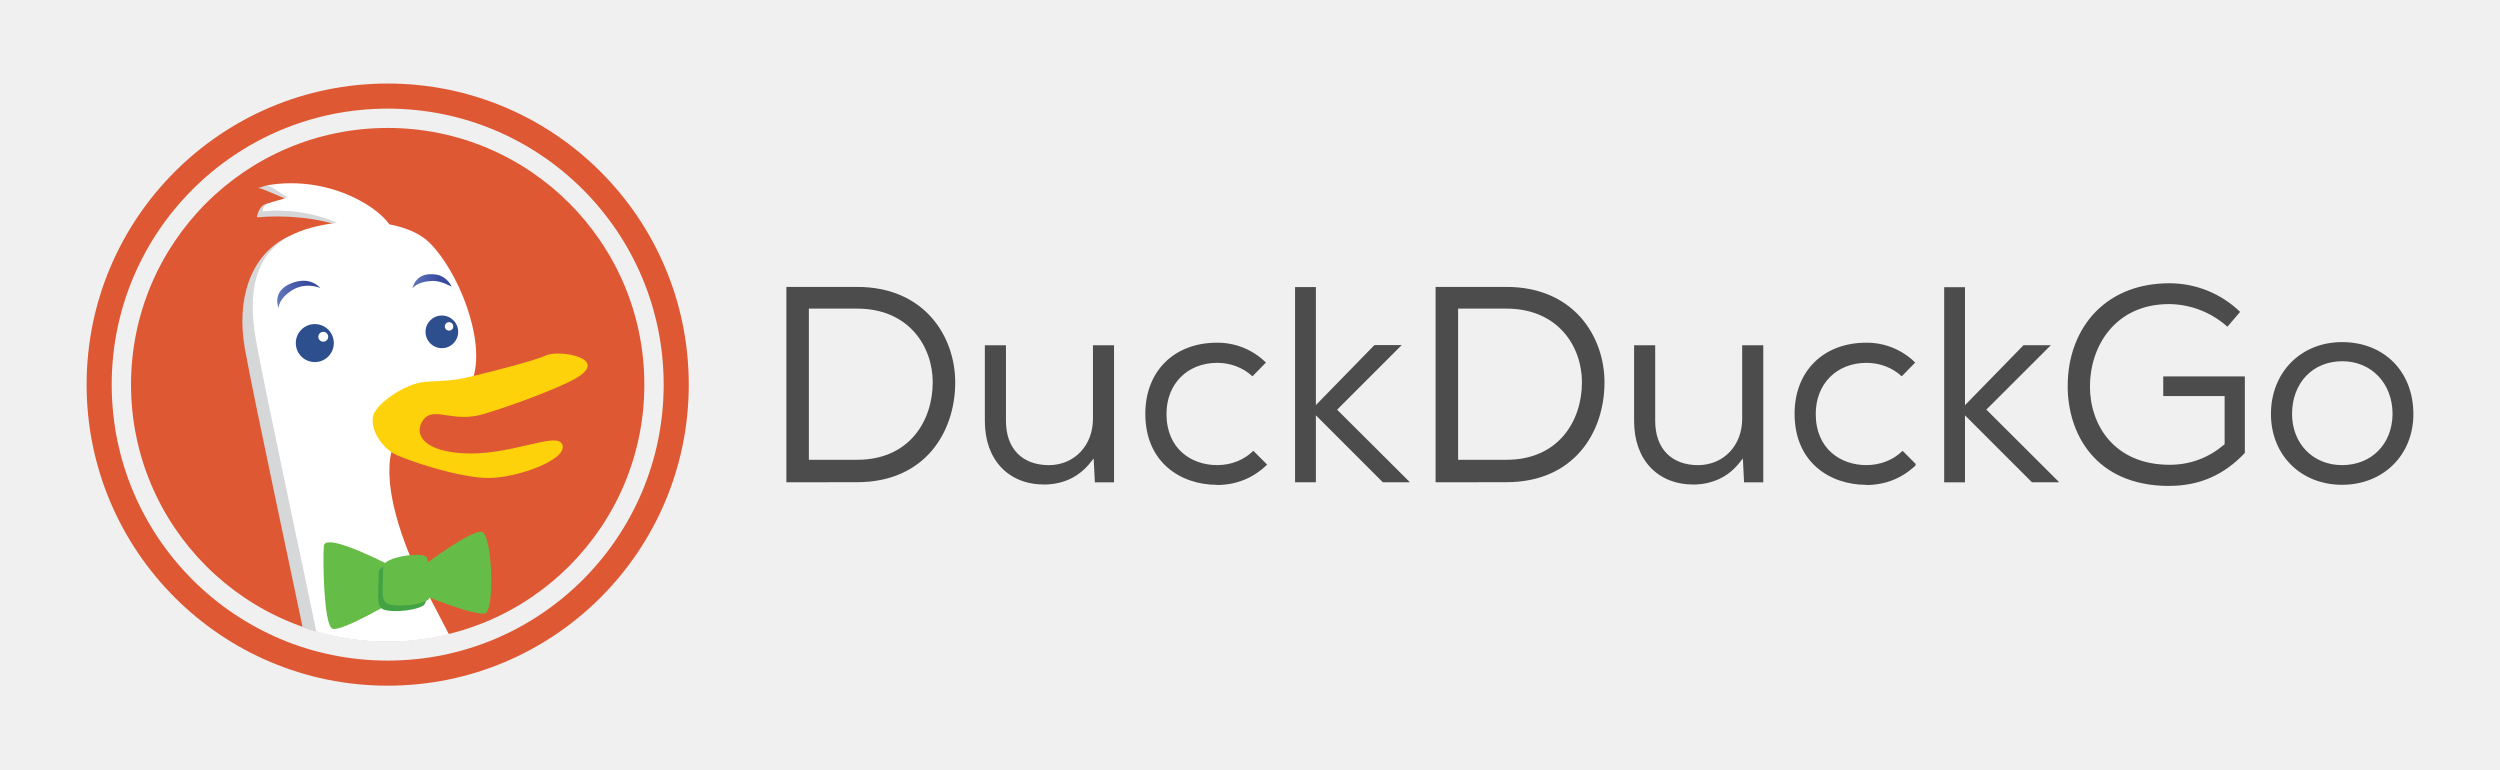
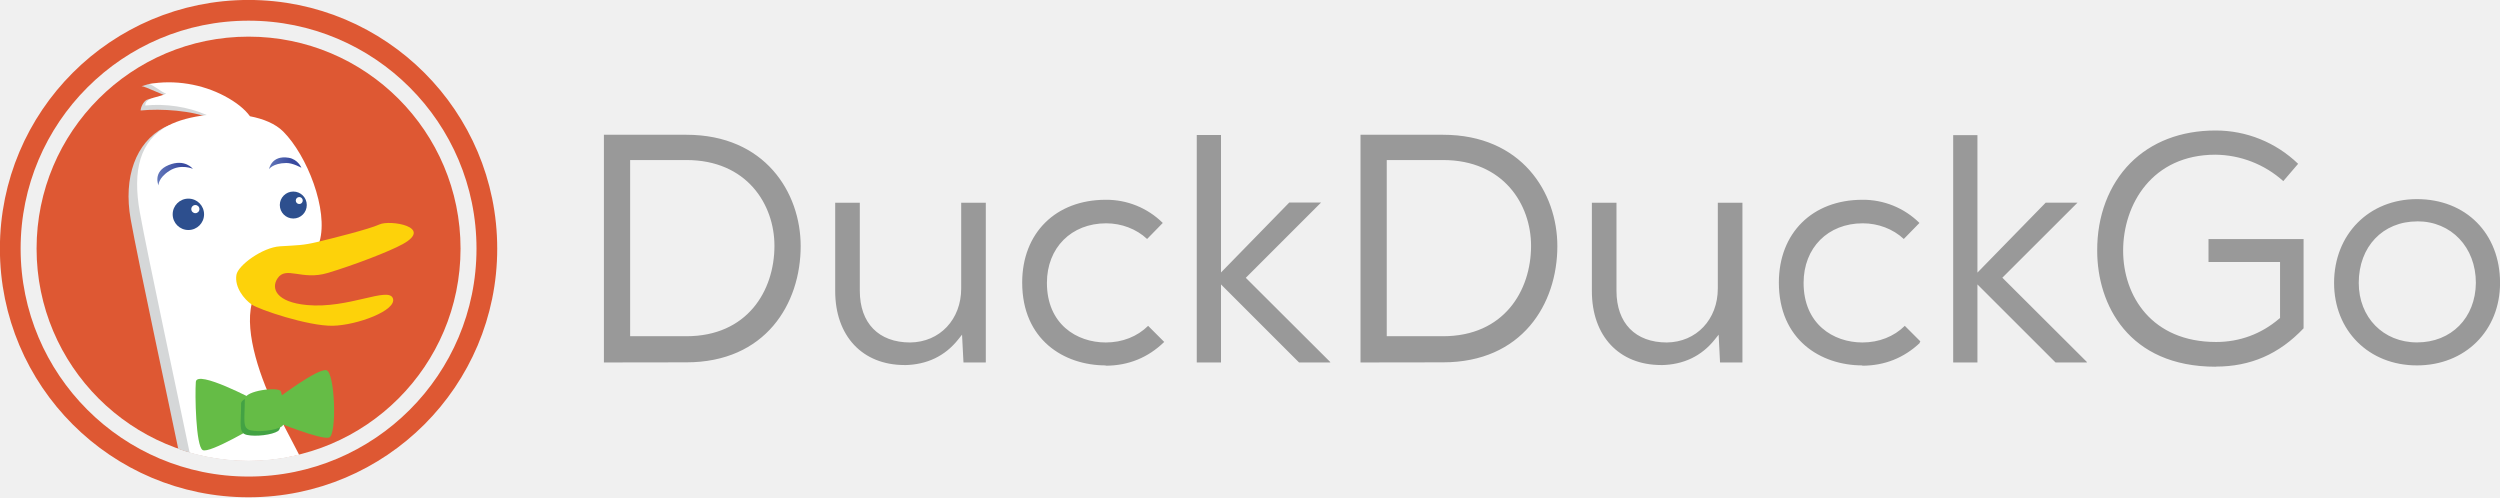
- <svg xmlns="http://www.w3.org/2000/svg" xmlns:xlink="http://www.w3.org/1999/xlink" width="130" height="40" version="1.1">
-   <clipPath id="a">
-     <path d="m178.68 78.824c0 28.316-23.035 51.354-51.354 51.354-28.313 0-51.348-23.04-51.348-51.354s23.036-51.35 51.348-51.35c28.318 0 51.354 23.036 51.354 51.35z" />
-   </clipPath>
-   <linearGradient id="b">
-     <stop stop-color="#6176b9" offset=".006" />
-     <stop stop-color="#394a9f" offset=".691" />
-   </linearGradient>
-   <linearGradient id="c" x1="105.32" x2="113.89" y1="60.979" y2="60.979" gradientUnits="userSpaceOnUse" xlink:href="#b" />
-   <linearGradient id="d" x1="132.27" x2="140.08" y1="58.371" y2="58.371" gradientUnits="userSpaceOnUse" xlink:href="#b" />
-   <g transform="translate(-1.8607 -2.2519)">
-     <path d="m42.752 27.331v-10.16h3.68c3.505 0 5.1 2.574 5.1 4.968 0 2.583-1.577 5.187-5.1 5.187zm1.17-1.17h2.51c2.715 0 3.93-2.025 3.93-4.033 0-1.845-1.23-3.828-3.93-3.828h-2.51zm12.247 1.287c-1.88 0-3.096-1.295-3.096-3.3v-3.944h1.097v3.93c0 1.444.84 2.306 2.247 2.306 1.32-.014 2.277-1.027 2.277-2.408v-3.827h1.097v7.127h-.997l-.063-1.24-.17.214c-.59.743-1.396 1.128-2.393 1.143zm8.973.015c-1.858 0-3.725-1.144-3.725-3.696 0-2.21 1.497-3.695 3.725-3.695a3.57 3.57 0 012.547 1.033l-.7.715c-.485-.453-1.148-.7-1.828-.7-1.556 0-2.643 1.093-2.643 2.657 0 1.836 1.32 2.66 2.628 2.66.736 0 1.404-.263 1.888-.743l.717.717c-.72.703-1.602 1.06-2.62 1.06zm10.02-.132h-1.392l-3.483-3.483v3.483h-1.083v-10.15h1.083v6.135l3.045-3.12h1.42l-3.36 3.36 3.77 3.758zm1.35 0v-10.16h3.68c3.505 0 5.102 2.574 5.102 4.968 0 2.583-1.575 5.187-5.102 5.187zm1.17-1.17h2.51c2.715 0 3.93-2.025 3.93-4.033 0-1.845-1.23-3.828-3.93-3.828h-2.51zm12.247 1.287c-1.88 0-3.095-1.295-3.095-3.3v-3.944h1.097v3.93c0 1.444.84 2.306 2.246 2.306 1.32-.014 2.277-1.027 2.277-2.408v-3.827h1.097v7.127h-.999l-.062-1.24-.17.214c-.59.743-1.396 1.128-2.392 1.143zm8.975.015c-1.858 0-3.725-1.144-3.725-3.696 0-2.21 1.497-3.695 3.725-3.695a3.57 3.57 0 012.547 1.033l-.7.715c-.486-.453-1.148-.7-1.83-.7-1.557 0-2.642 1.093-2.642 2.657 0 1.836 1.32 2.66 2.628 2.66.735 0 1.404-.263 1.888-.743l.696.697-.036.04.02.02c-.714.677-1.582 1.022-2.583 1.022zm10.02-.132h-1.4l-3.484-3.482v3.483h-1.082v-10.145h1.082v6.135l3.045-3.12h1.42l-3.353 3.349 3.768 3.758zm5.747.19c-3.905 0-5.29-2.787-5.29-5.174-.008-1.555.52-2.942 1.48-3.91.947-.952 2.26-1.455 3.796-1.455 1.377-.005 2.702.53 3.69 1.488l-.662.772a4.6 4.6 0 00-3.027-1.178c-2.83 0-4.12 2.22-4.12 4.28 0 2.027 1.282 4.077 4.15 4.077 1.044 0 2.018-.357 2.813-1.04l.04-.03v-2.503h-3.192v-1.024h4.243v3.983c-1.096 1.156-2.373 1.71-3.923 1.71zm8.975-.06c-2.142 0-3.696-1.548-3.696-3.68 0-2.166 1.557-3.74 3.696-3.74 2.19 0 3.71 1.537 3.71 3.74 0 2.133-1.56 3.68-3.71 3.68zm.014-6.425c-1.54 0-2.612 1.13-2.612 2.744 0 1.54 1.093 2.658 2.6 2.658 1.528 0 2.612-1.093 2.626-2.657 0-1.59-1.098-2.745-2.613-2.745z" style="fill:#4c4c4c" />
-     <g transform="matrix(.26093 0 0 .26093 -11.204 1.6472)">
+ <svg xmlns="http://www.w3.org/2000/svg" xmlns:xlink="http://www.w3.org/1999/xlink" version="1.1" viewBox="0 0 41.646 8.284">
+   <defs>
+     <clipPath id="a">
+       <path d="m178.68 78.824c0 28.316-23.035 51.354-51.354 51.354-28.313 0-51.348-23.04-51.348-51.354s23.036-51.35 51.348-51.35c28.318 0 51.354 23.036 51.354 51.35z" />
+     </clipPath>
+     <linearGradient id="c" x1="105.32" x2="113.89" y1="60.979" y2="60.979" gradientUnits="userSpaceOnUse" xlink:href="#b" />
+     <linearGradient id="b">
+       <stop stop-color="#6176b9" offset=".006" />
+       <stop stop-color="#394a9f" offset=".691" />
+     </linearGradient>
+     <linearGradient id="d" x1="132.27" x2="140.08" y1="58.371" y2="58.371" gradientUnits="userSpaceOnUse" xlink:href="#b" />
+   </defs>
+   <g transform="translate(167.97 -57.655)">
+     <path d="m-157.91 63.693v-3.793h1.374c1.308 0 1.904.961 1.904 1.855 0 .964-.589 1.936-1.904 1.936zm.437-.437h.937c1.014 0 1.467-.756 1.467-1.506 0-.689-.459-1.429-1.467-1.429h-.937zm4.572.48c-.702 0-1.156-.483-1.156-1.232v-1.472h.41v1.467c0 .539.314.861.839.861.493-.005.85-.383.85-.899v-1.429h.41v2.661h-.372l-.024-.463-.064.08c-.22.277-.521.421-.893.427zm3.35.006c-.694 0-1.391-.427-1.391-1.38 0-.825.559-1.379 1.391-1.379a1.333 1.333 0 01.951.386l-.261.267c-.181-.169-.429-.261-.682-.261-.581 0-.987.408-.987.992 0 .685.493.993.981.993.275 0 .524-.098.705-.277l.268.268c-.269.262-.598.396-.978.396zm3.741-.049h-.52l-1.3-1.3v1.3h-.404v-3.789h.404v2.29l1.137-1.165h.53l-1.254 1.254 1.407 1.403zm.504 0v-3.793h1.374c1.308 0 1.905.961 1.905 1.855 0 .964-.588 1.936-1.905 1.936zm.437-.437h.937c1.014 0 1.467-.756 1.467-1.506 0-.689-.459-1.429-1.467-1.429h-.937zm4.572.48c-.702 0-1.155-.483-1.155-1.232v-1.472h.41v1.467c0 .539.314.861.838.861.493-.005.85-.383.85-.899v-1.429h.41v2.661h-.373l-.023-.463-.064.08c-.22.277-.521.421-.893.427zm3.351.006c-.694 0-1.391-.427-1.391-1.38 0-.825.559-1.379 1.391-1.379a1.333 1.333 0 01.951.386l-.261.267c-.181-.169-.429-.261-.683-.261-.581 0-.986.408-.986.992 0 .685.493.993.981.993.274 0 .524-.098.705-.277l.26.26-.014.015.007.007c-.267.253-.591.382-.964.382zm3.741-.049h-.523l-1.301-1.3v1.3h-.404v-3.787h.404v2.29l1.137-1.165h.53l-1.252 1.25 1.407 1.403zm2.146.071c-1.458 0-1.975-1.04-1.975-1.932-.003-.581.194-1.098.552-1.46.354-.355.844-.543 1.417-.543.514-.002 1.009.198 1.378.555l-.247.288a1.717 1.717 0 00-1.13-.44c-1.056 0-1.538.829-1.538 1.598 0 .757.479 1.522 1.549 1.522.39 0 .753-.133 1.05-.388l.015-.011v-.934h-1.192v-.382h1.584v1.487c-.409.432-.886.638-1.464.638zm3.351-.022c-.8 0-1.38-.578-1.38-1.374 0-.809.581-1.396 1.38-1.396.818 0 1.385.574 1.385 1.396 0 .796-.582 1.374-1.385 1.374zm.006-2.399c-.575 0-.975.422-.975 1.024 0 .575.408.992.971.992.57 0 .975-.408.98-.992 0-.594-.41-1.025-.975-1.025z" style="fill:#999999;stroke-width:.373" />
+     <g transform="matrix(.069038 0 0 .069038 -172.62 56.345)">
      <circle cx="127.33" cy="78.966" r="51.15" style="fill:#de5833" />
      <g clip-path="url(#a)">
        <path d="m148.29 155.16c-1.8-8.285-12.262-27.04-16.23-34.97s-7.938-19.1-6.13-26.322c.328-1.312-3.436-11.308-2.354-12.015 8.416-5.5 10.632.6 14.002-1.862 1.734-1.273 4.1 1.047 4.7-1.06 2.158-7.567-3.006-20.76-8.77-26.526-1.885-1.88-4.77-3.06-8.03-3.687-1.254-1.713-3.275-3.36-6.138-4.88-3.188-1.697-10.12-3.938-13.717-4.535-2.492-.4-3.055.287-4.12.46.992.088 5.7 2.414 6.615 2.55-.916.62-3.607-.028-5.324.742-.865.392-1.512 1.877-1.506 2.58 4.9-.496 12.574-.016 17.1 2-3.602.4-9.08.867-11.436 2.105-6.848 3.608-9.873 12.035-8.07 22.133 1.804 10.075 9.738 46.85 12.262 59.13 2.525 12.264-5.408 20.2-10.455 22.354l5.408.363-1.8 3.967c6.484.72 13.695-1.44 13.695-1.44-1.438 3.965-11.176 5.412-11.176 5.412s4.7 1.438 12.258-1.447l12.263-4.688 3.604 9.373 6.854-6.847 2.885 7.2c.014-.001 5.424-1.808 3.62-10.103z" style="fill:#d5d7d8" />
        <path d="m150.47 153.48c-1.795-8.3-12.256-27.043-16.228-34.98s-7.935-19.112-6.13-26.32c.335-1.3.34-6.668 1.43-7.38 8.4-5.494 7.812-.184 11.187-2.645 1.74-1.27 3.133-2.806 3.738-4.912 2.164-7.572-3.006-20.76-8.773-26.53-1.88-1.88-4.768-3.062-8.023-3.686-1.252-1.718-3.27-3.36-6.13-4.882-5.4-2.862-12.074-4.006-18.266-2.883 1 .1 3.256 2.138 4.168 2.273-1.38.936-5.053.815-5.03 2.896 4.916-.492 10.303.285 14.834 2.297-3.602.4-6.955 1.3-9.3 2.543-6.854 3.603-8.656 10.812-6.854 20.914 1.807 10.097 9.742 46.873 12.256 59.126 2.527 12.26-5.402 20.188-10.45 22.354l5.408.36-1.8 3.973c6.484.72 13.695-1.44 13.695-1.44-1.438 3.974-11.176 5.406-11.176 5.406s4.686 1.44 12.258-1.445l12.27-4.688 3.604 9.373 6.852-6.85 2.9 7.215c-.016.007 5.388-1.797 3.58-10.088z" style="fill:#ffffff" />
        <path d="m109.02 70.69c0-2.093 1.693-3.787 3.79-3.787 2.1 0 3.785 1.694 3.785 3.787s-1.695 3.786-3.785 3.786c-2.096.001-3.79-1.692-3.79-3.786z" style="fill:#2d4f8e" />
        <path d="m113.51 69.43a.98.98 0 01.98-.983c.543 0 .984.438.984.983s-.44.984-.984.984c-.538.001-.98-.44-.98-.984z" style="fill:#ffffff" />
        <path d="m134.87 68.445c0-1.793 1.46-3.25 3.252-3.25 1.8 0 3.256 1.457 3.256 3.25 0 1.8-1.455 3.258-3.256 3.258a3.26 3.26 0 01-3.252-3.258z" style="fill:#2d4f8e" />
        <path d="m138.72 67.363c0-.463.38-.843.838-.843a.84.84 0 01.846.843c0 .47-.367.842-.846.842a.84.84 0 01-.838-.842z" style="fill:#ffffff" />
        <path d="m113.89 59.718s-2.854-1.3-5.63.453-2.668 3.523-2.668 3.523-1.473-3.283 2.453-4.892 5.844.916 5.844.916z" style="fill:url(#c)" />
        <path d="m140.08 59.458s-2.05-1.172-3.643-1.152c-3.27.043-4.162 1.488-4.162 1.488s.55-3.445 4.732-2.754c2.268.377 3.073 2.418 3.073 2.418z" style="fill:url(#d)" />
      </g>
      <path d="m124.4 85.295c.38-2.3 6.3-6.625 10.5-6.887 4.2-.265 5.5-.205 9-1.043s12.535-3.088 15.033-4.242c2.504-1.156 13.104.572 5.63 4.738-3.232 1.8-11.943 5.13-18.172 6.987-6.22 1.86-10-1.776-12.06 1.28-1.646 2.432-.334 5.762 7.1 6.453 10.037.93 19.66-4.52 20.72-1.625s-8.625 6.508-14.525 6.623c-5.893.1-17.77-3.896-19.555-5.137s-4.165-4.13-3.67-7.148z" style="fill:#fdd20a" />
      <path d="m128.94 115.59s-14.102-7.52-14.332-4.47c-.238 3.056 0 15.5 1.643 16.45s13.396-6.108 13.396-6.108zm5.403-.474s9.635-7.285 11.754-6.815c2.1.48 2.582 15.5.7 16.23-1.88.7-12.908-3.813-12.908-3.813z" style="fill:#65bc46" />
      <path d="m125.53 116.4c0 4.932-.7 7.05 1.4 7.52s6.104 0 7.518-.938.232-7.28-.232-8.465c-.477-1.174-8.696-.232-8.696 1.884z" style="fill:#43a244" />
      <path d="m126.43 115.29c0 4.933-.707 7.05 1.4 7.52 2.106.48 6.104 0 7.52-.938 1.4-.94.23-7.28-.236-8.466-.473-1.173-8.692-.227-8.692 1.885z" style="fill:#65bc46" />
      <circle cx="127.33" cy="78.965" r="57.5" style="fill:none;stroke-width:5;stroke:#de5833" />
    </g>
  </g>
</svg>
